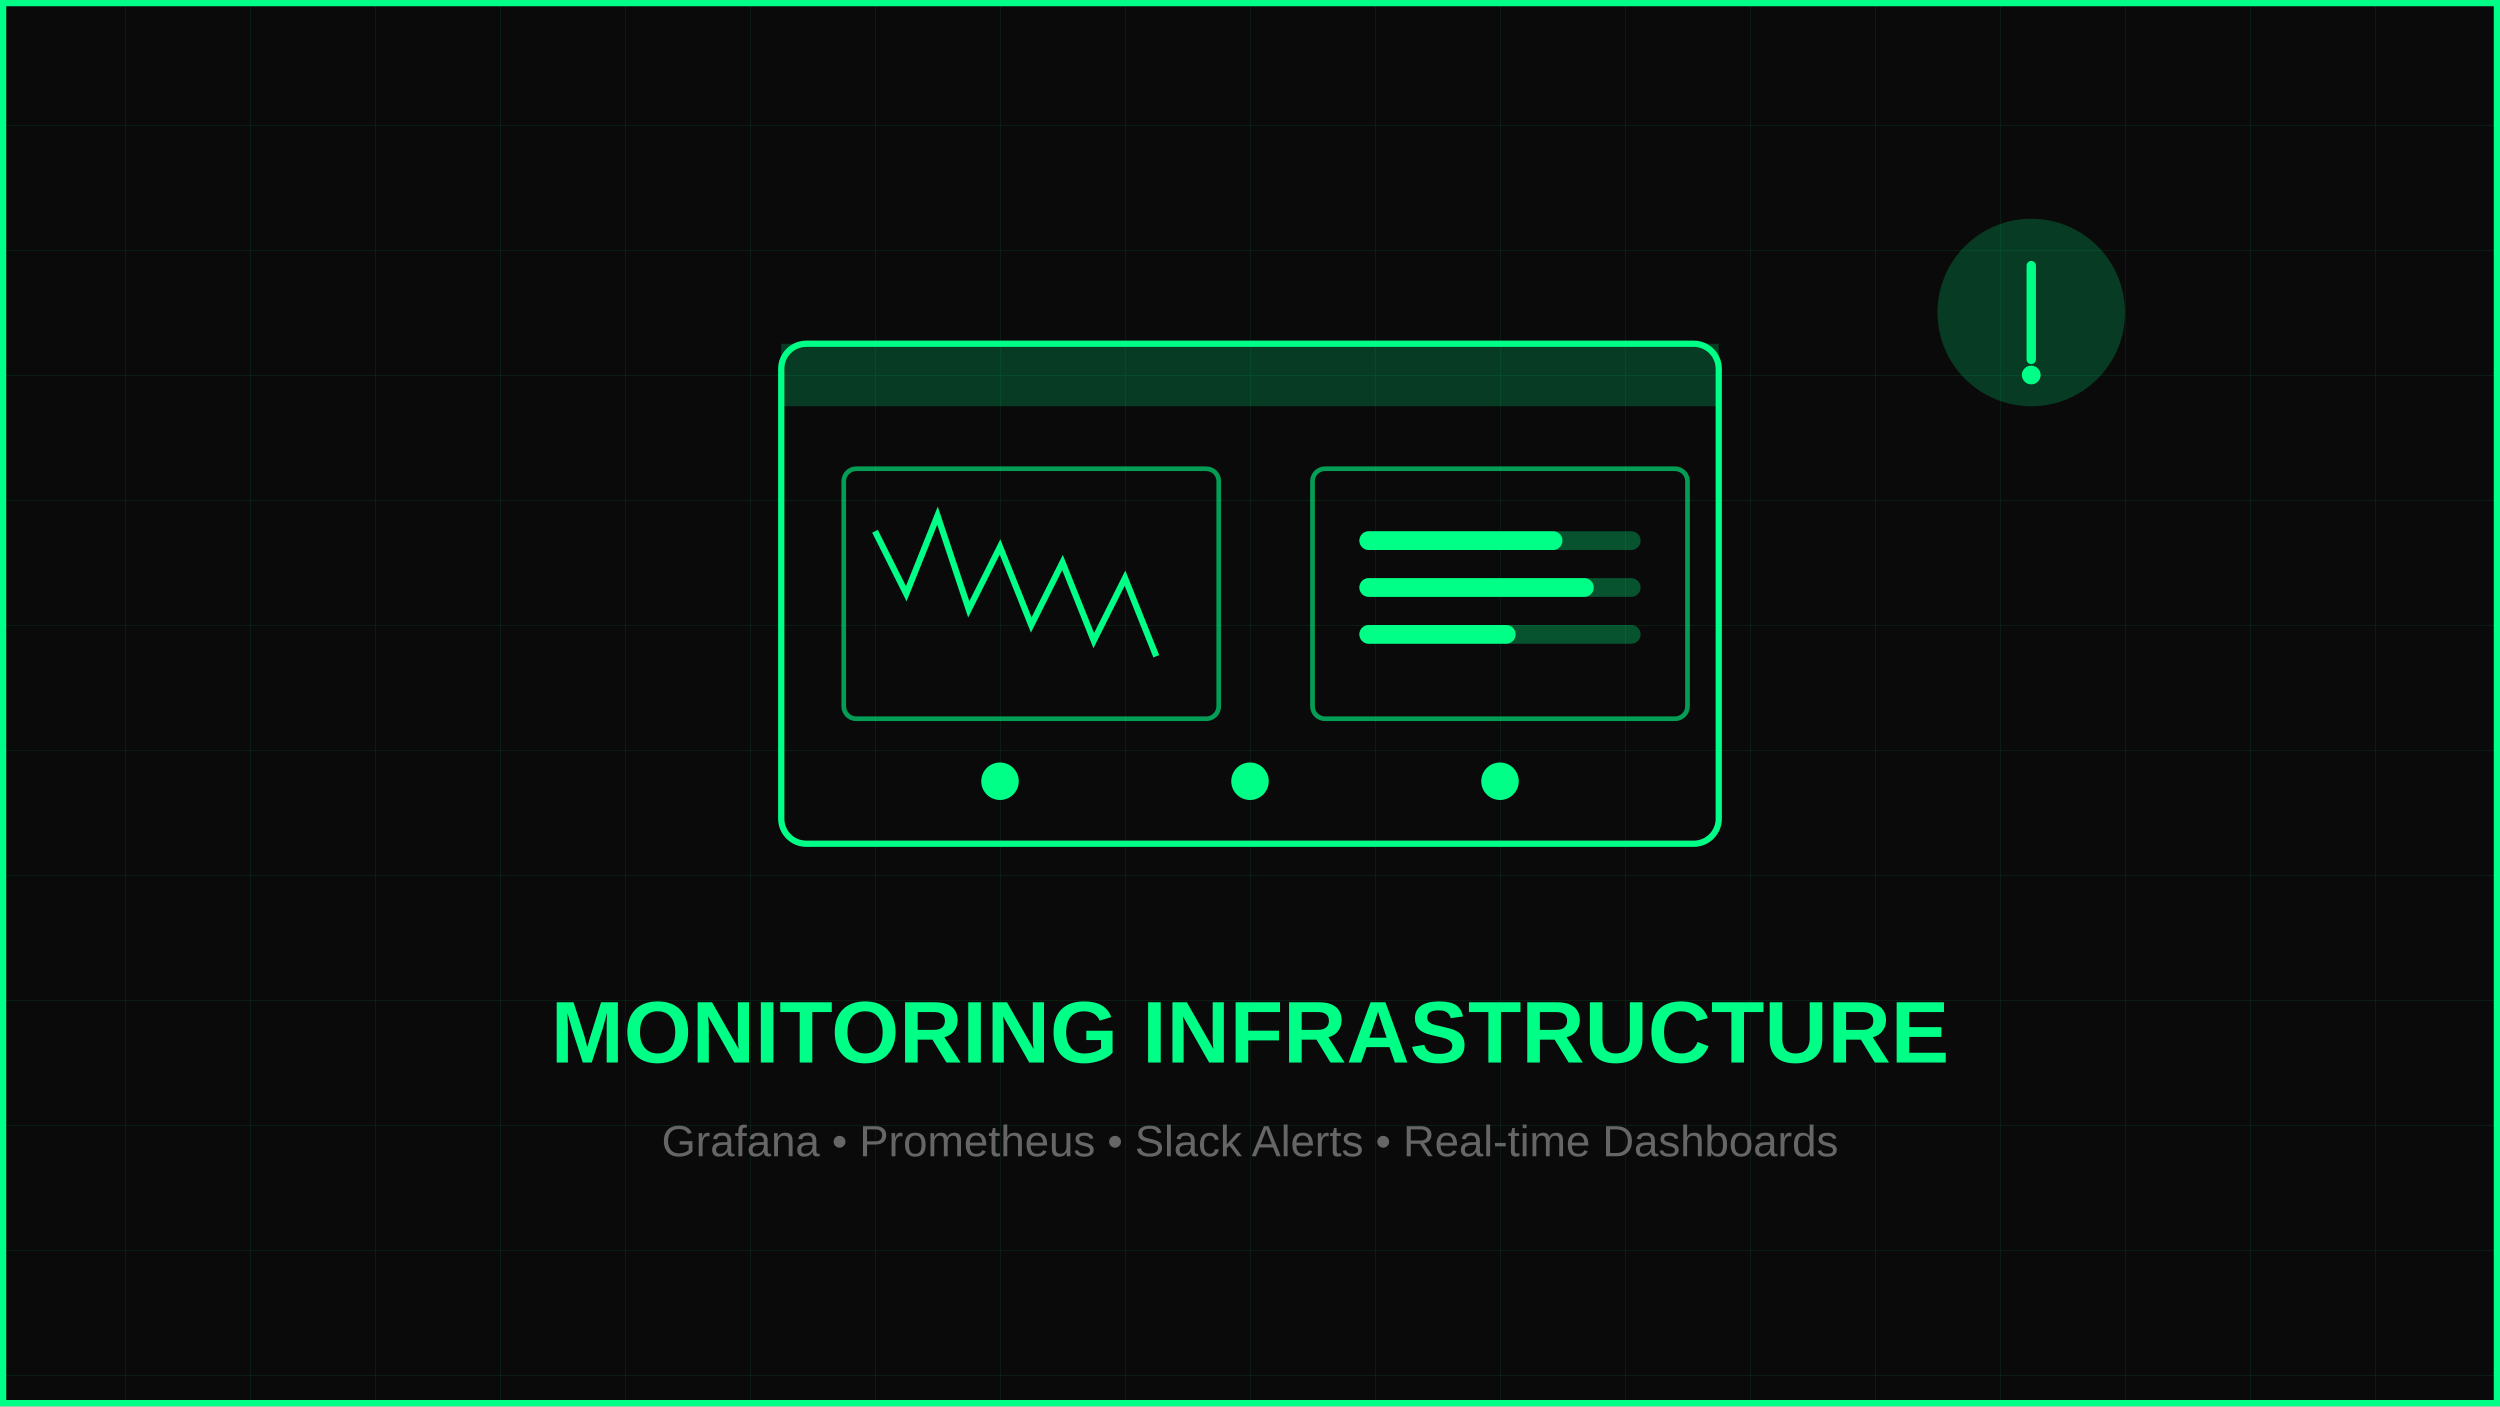
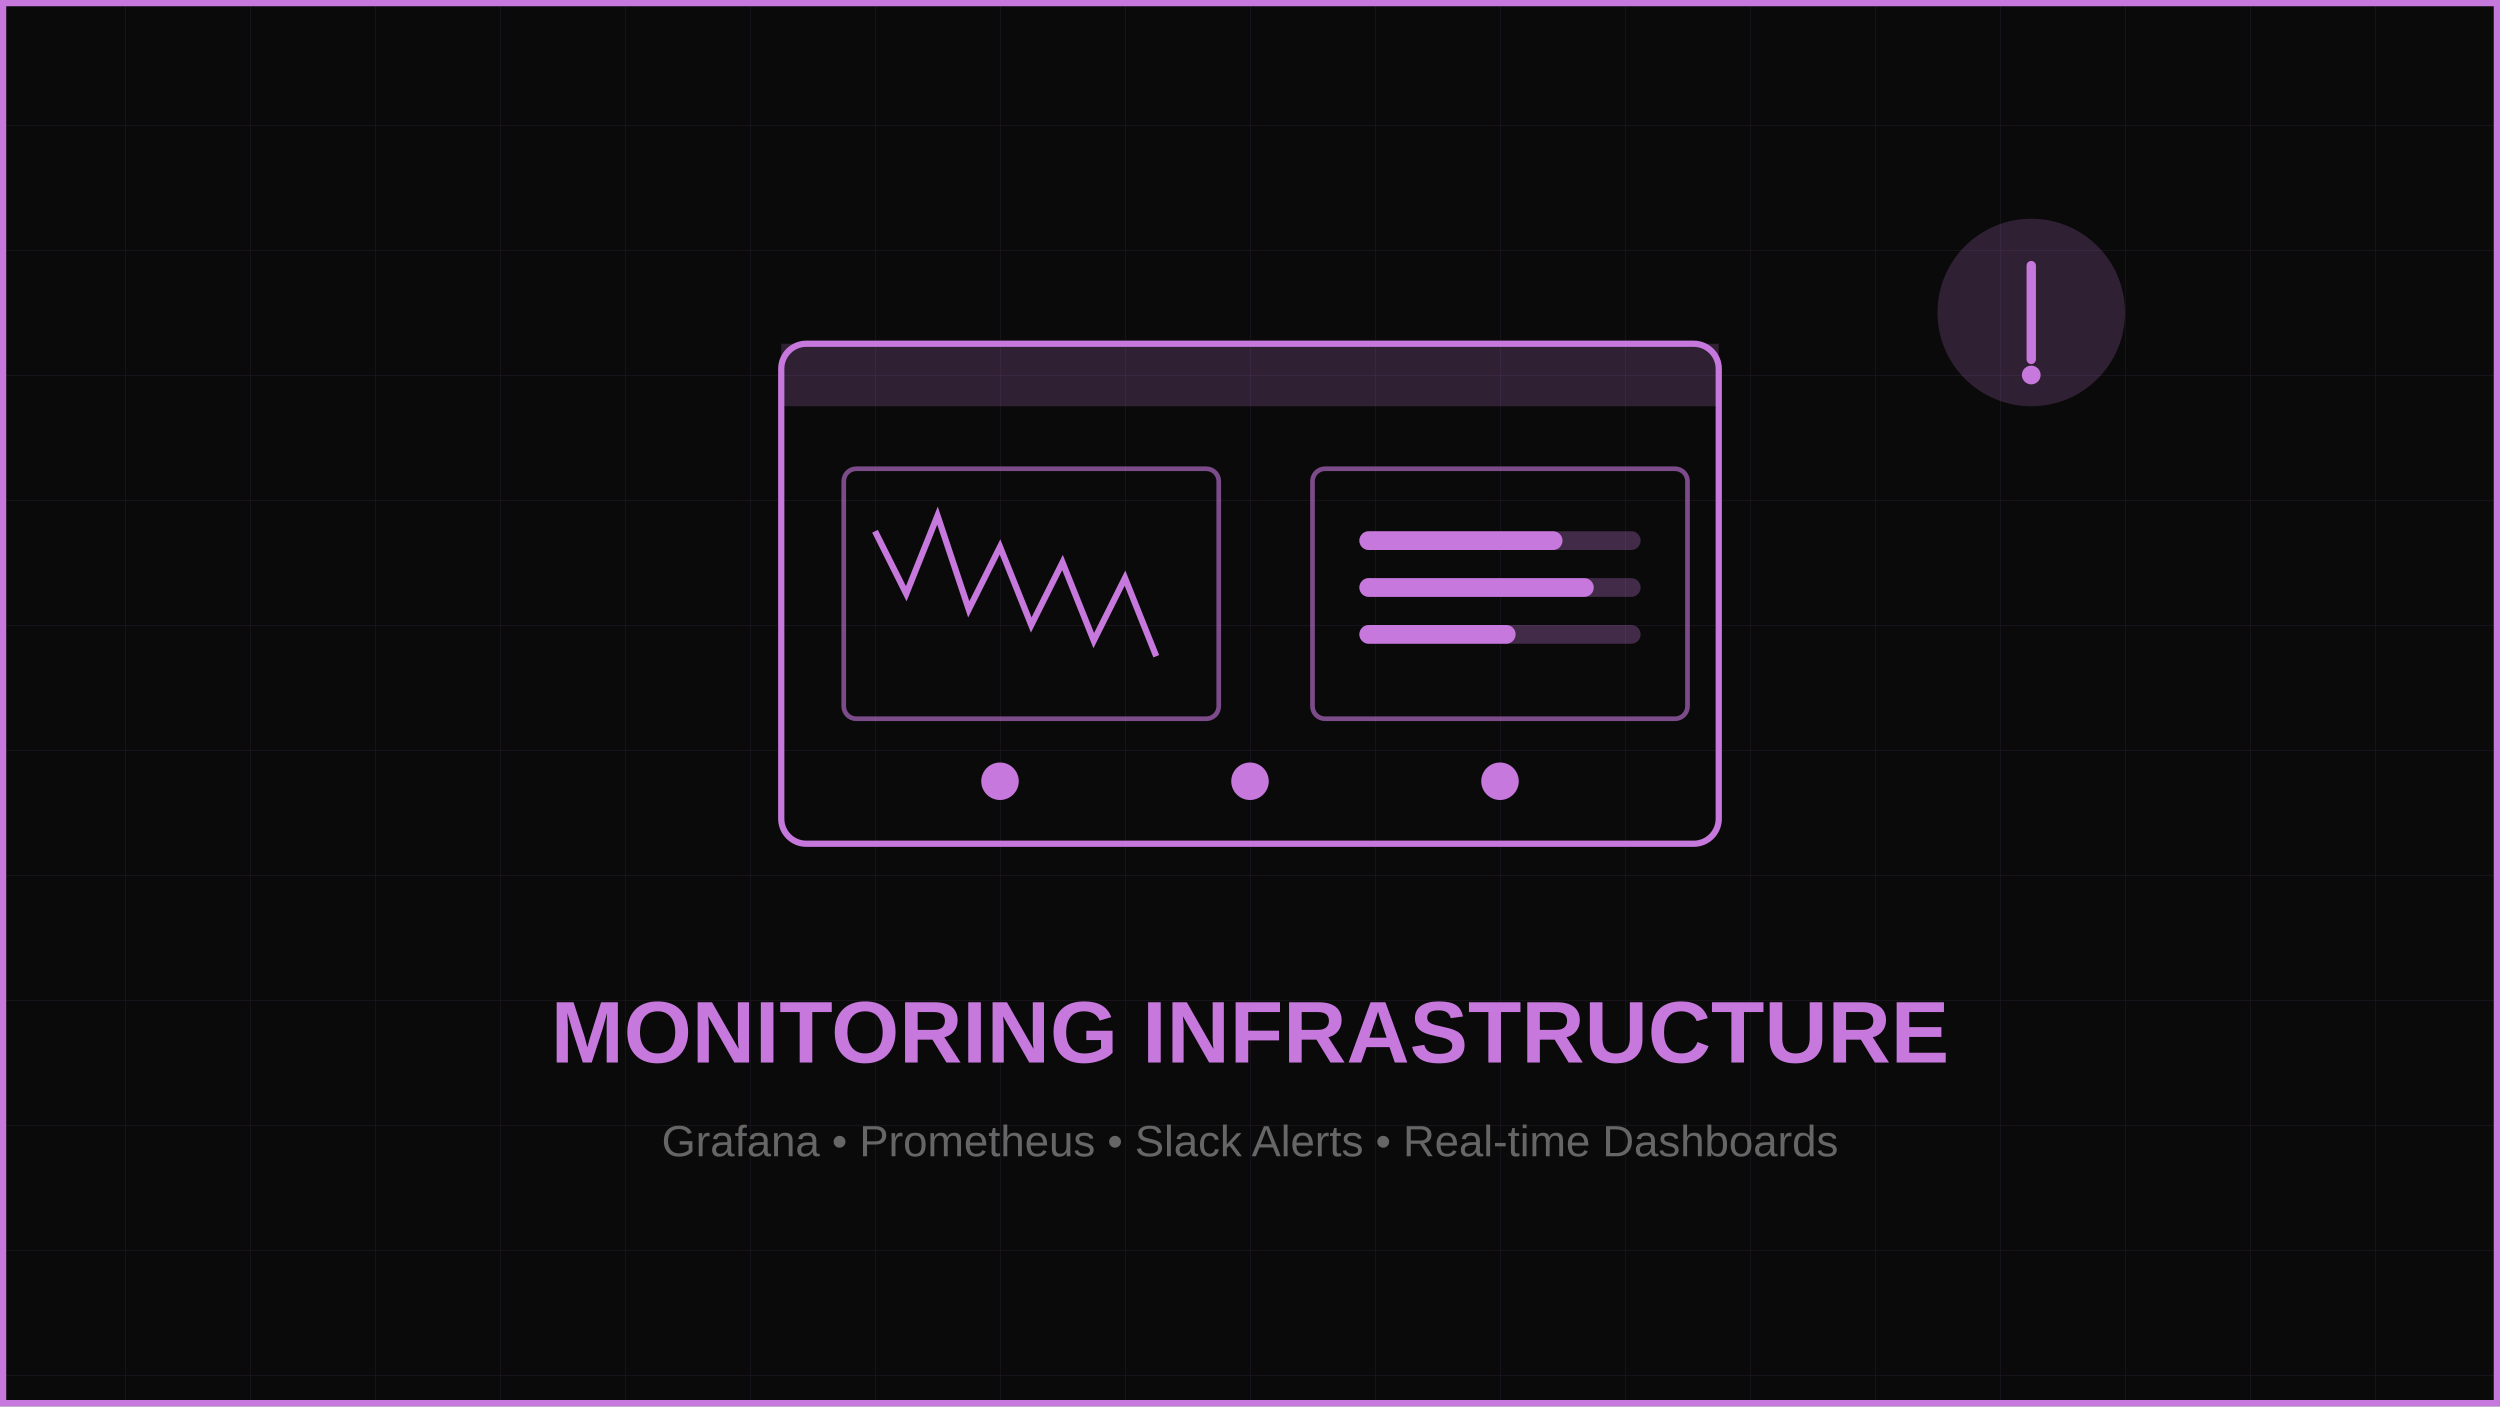
<svg xmlns="http://www.w3.org/2000/svg" width="800" height="450" viewBox="0 0 800 450" fill="none">
  <rect width="800" height="450" fill="#0A0A0A" />
-   <rect x="1" y="1" width="798" height="448" stroke="#00FF87" stroke-width="2" />
+   <rect x="1" y="1" width="798" height="448" stroke="#C778DD" stroke-width="2" />
  <defs>
    <pattern id="gridMonitor" width="40" height="40" patternUnits="userSpaceOnUse">
-       <path d="M 40 0 L 0 0 0 40" fill="none" stroke="#00FF87" stroke-width="0.5" opacity="0.1" />
+       <path d="M 40 0 L 0 0 0 40" fill="none" stroke="#C778DD" stroke-width="0.5" opacity="0.1" />
    </pattern>
  </defs>
  <rect width="800" height="450" fill="url(#gridMonitor)" />
  <g transform="translate(400, 200)">
-     <rect x="-150" y="-90" width="300" height="160" rx="8" fill="none" stroke="#00FF87" stroke-width="2" />
-     <rect x="-150" y="-90" width="300" height="20" fill="#00FF87" opacity="0.2" />
-     <rect x="-130" y="-50" width="120" height="80" rx="4" fill="none" stroke="#00FF87" stroke-width="1.5" opacity="0.6" />
-     <polyline points="-120,-30 -110,-10 -100,-35 -90,-5 -80,-25 -70,0 -60,-20 -50,5 -40,-15 -30,10" stroke="#00FF87" stroke-width="2" fill="none" />
-     <rect x="20" y="-50" width="120" height="80" rx="4" fill="none" stroke="#00FF87" stroke-width="1.5" opacity="0.6" />
-     <rect x="35" y="-30" width="90" height="6" rx="3" fill="#00FF87" opacity="0.3" />
-     <rect x="35" y="-30" width="65" height="6" rx="3" fill="#00FF87" />
-     <rect x="35" y="-15" width="90" height="6" rx="3" fill="#00FF87" opacity="0.3" />
-     <rect x="35" y="-15" width="75" height="6" rx="3" fill="#00FF87" />
-     <rect x="35" y="0" width="90" height="6" rx="3" fill="#00FF87" opacity="0.3" />
-     <rect x="35" y="0" width="50" height="6" rx="3" fill="#00FF87" />
-     <circle cx="-80" cy="50" r="6" fill="#00FF87" />
-     <circle cx="0" cy="50" r="6" fill="#00FF87" />
-     <circle cx="80" cy="50" r="6" fill="#00FF87" />
+     <rect x="-150" y="-90" width="300" height="160" rx="8" fill="none" stroke="#C778DD" stroke-width="2" />
+     <rect x="-150" y="-90" width="300" height="20" fill="#C778DD" opacity="0.2" />
+     <rect x="-130" y="-50" width="120" height="80" rx="4" fill="none" stroke="#C778DD" stroke-width="1.5" opacity="0.6" />
+     <polyline points="-120,-30 -110,-10 -100,-35 -90,-5 -80,-25 -70,0 -60,-20 -50,5 -40,-15 -30,10" stroke="#C778DD" stroke-width="2" fill="none" />
+     <rect x="20" y="-50" width="120" height="80" rx="4" fill="none" stroke="#C778DD" stroke-width="1.5" opacity="0.6" />
+     <rect x="35" y="-30" width="90" height="6" rx="3" fill="#C778DD" opacity="0.3" />
+     <rect x="35" y="-30" width="65" height="6" rx="3" fill="#C778DD" />
+     <rect x="35" y="-15" width="90" height="6" rx="3" fill="#C778DD" opacity="0.3" />
+     <rect x="35" y="-15" width="75" height="6" rx="3" fill="#C778DD" />
+     <rect x="35" y="0" width="90" height="6" rx="3" fill="#C778DD" opacity="0.3" />
+     <rect x="35" y="0" width="50" height="6" rx="3" fill="#C778DD" />
+     <circle cx="-80" cy="50" r="6" fill="#C778DD" />
+     <circle cx="0" cy="50" r="6" fill="#C778DD" />
+     <circle cx="80" cy="50" r="6" fill="#C778DD" />
  </g>
-   <circle cx="650" cy="100" r="30" fill="#00FF87" opacity="0.2" />
-   <path d="M 650 85 L 650 100 L 650 115" stroke="#00FF87" stroke-width="3" stroke-linecap="round" />
-   <circle cx="650" cy="120" r="3" fill="#00FF87" />
-   <text x="400" y="340" font-family="Arial, sans-serif" font-size="28" font-weight="700" fill="#00FF87" text-anchor="middle">MONITORING INFRASTRUCTURE</text>
+   <circle cx="650" cy="100" r="30" fill="#C778DD" opacity="0.2" />
+   <path d="M 650 85 L 650 100 L 650 115" stroke="#C778DD" stroke-width="3" stroke-linecap="round" />
+   <circle cx="650" cy="120" r="3" fill="#C778DD" />
+   <text x="400" y="340" font-family="Arial, sans-serif" font-size="28" font-weight="700" fill="#C778DD" text-anchor="middle">MONITORING INFRASTRUCTURE</text>
  <text x="400" y="370" font-family="Arial, sans-serif" font-size="14" fill="#666" text-anchor="middle">Grafana • Prometheus • Slack Alerts • Real-time Dashboards</text>
</svg>
